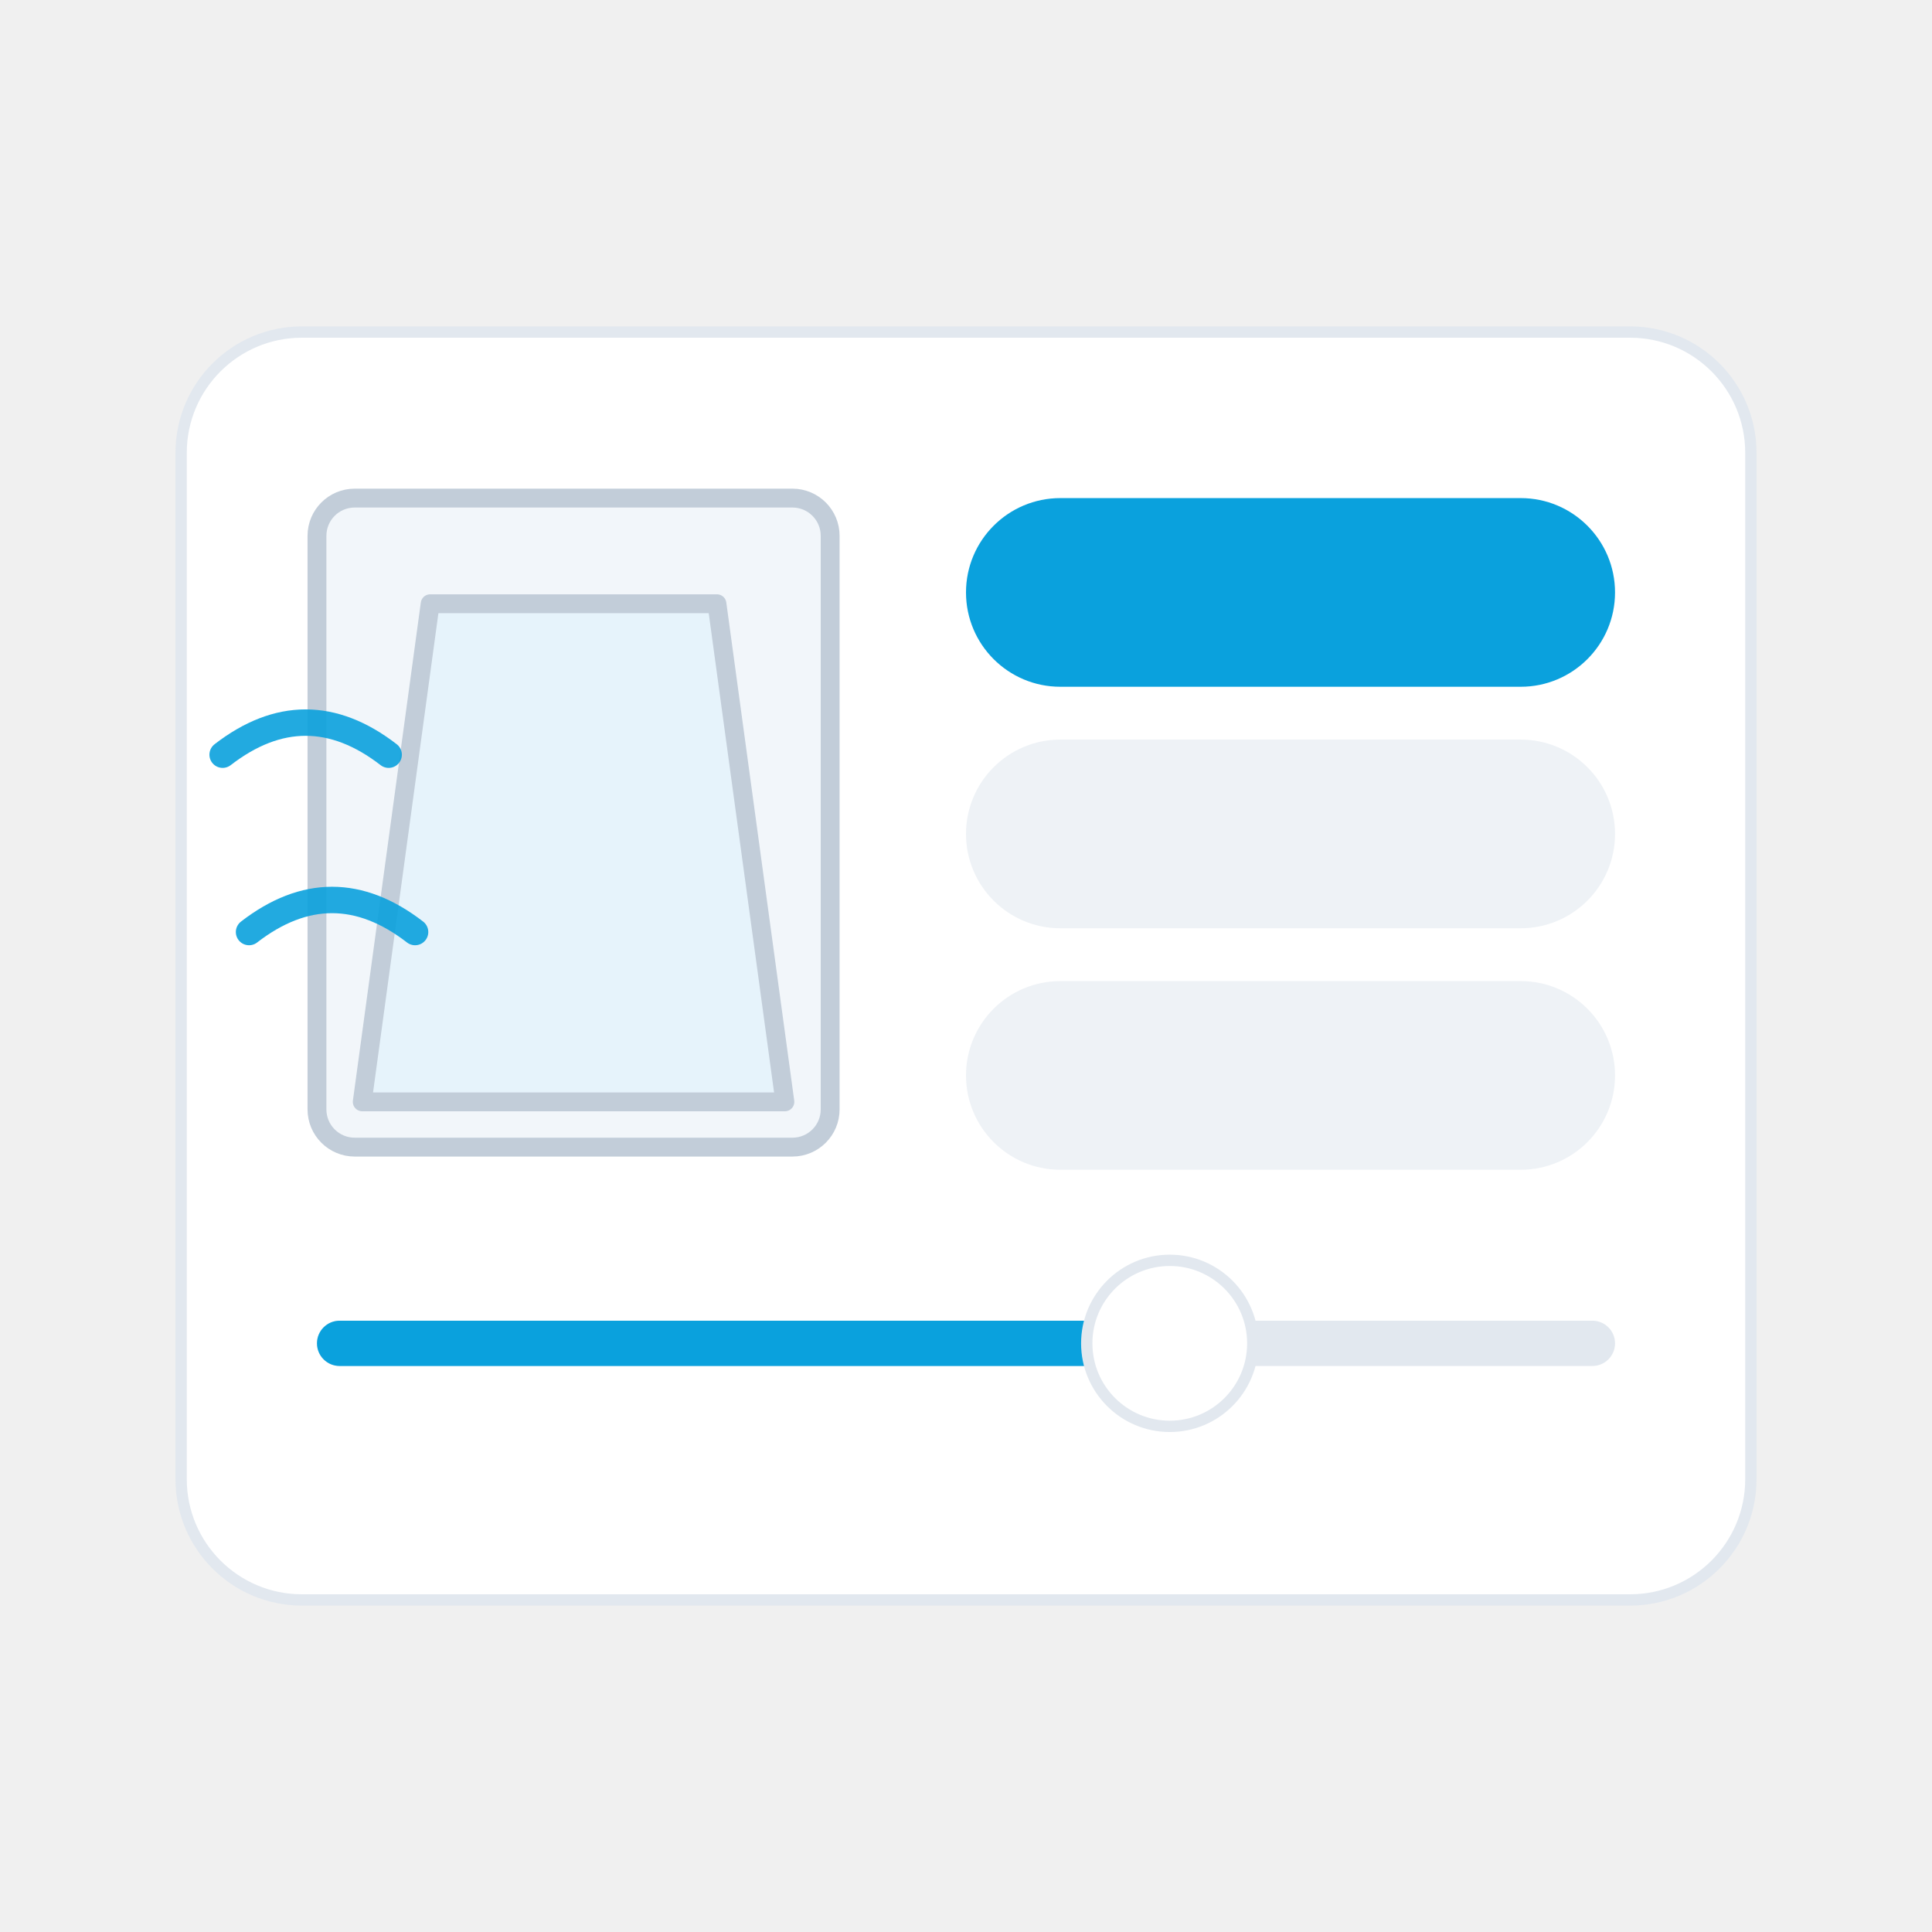
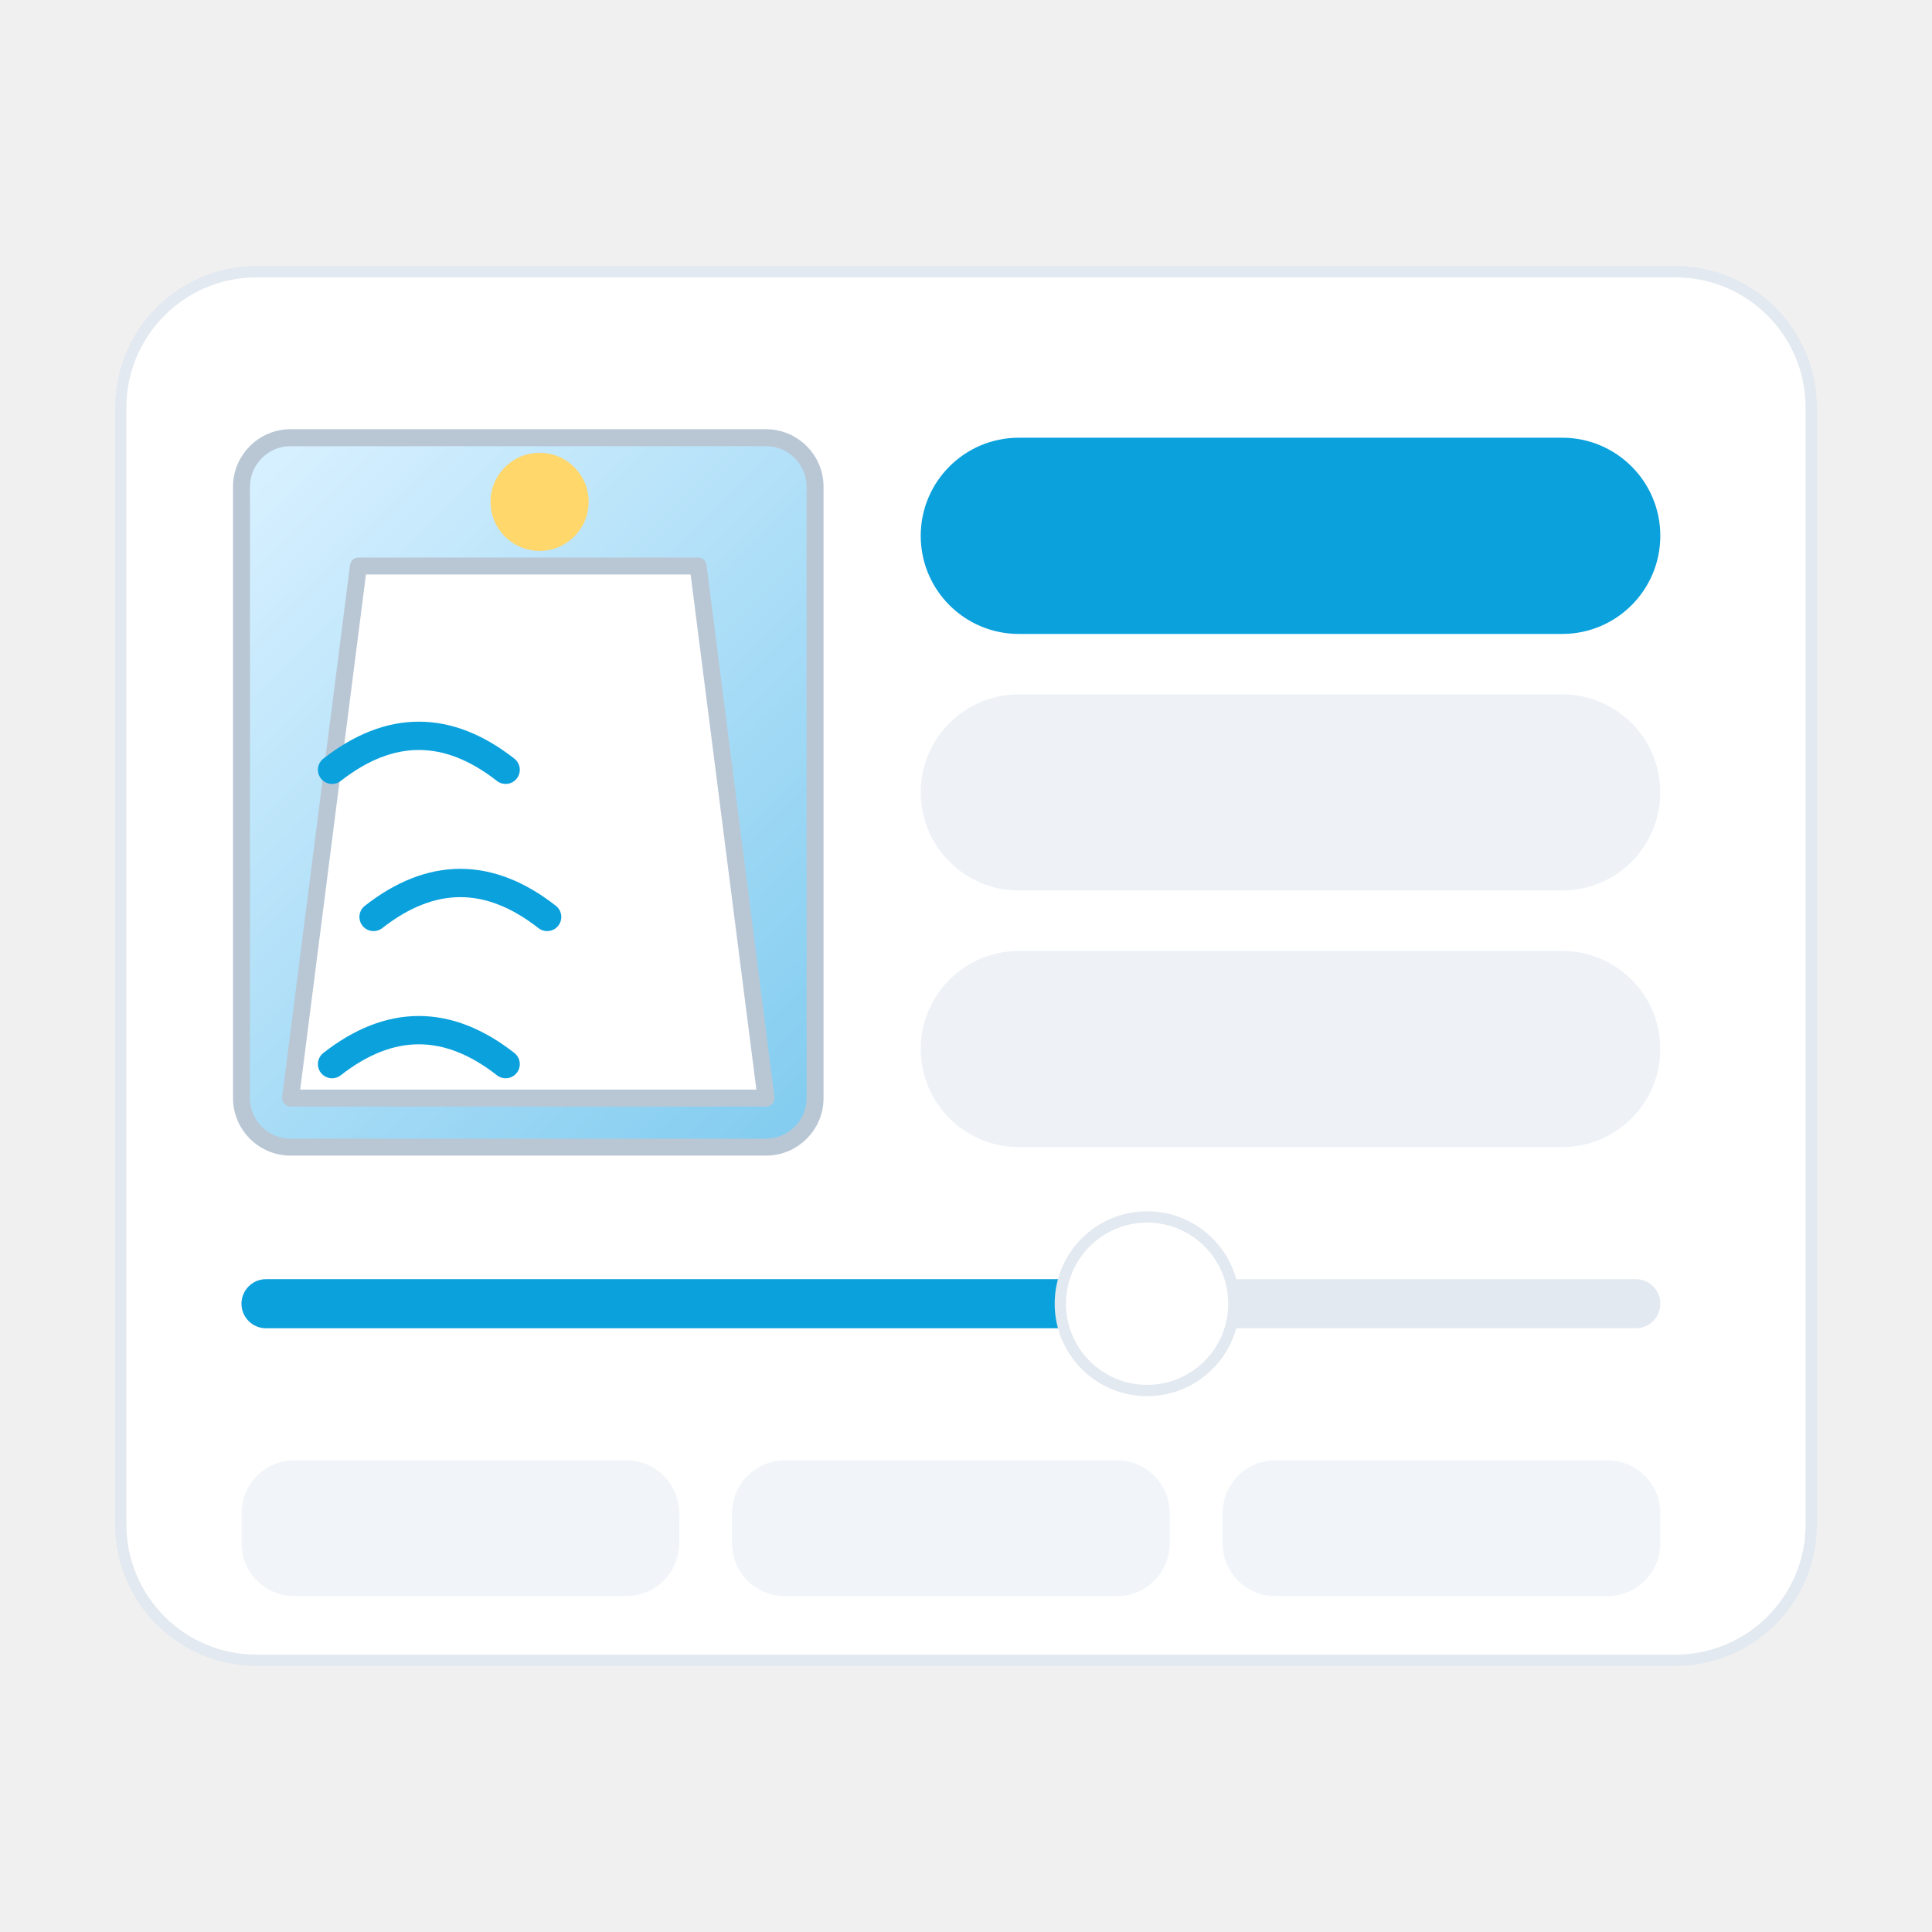
<svg xmlns="http://www.w3.org/2000/svg" viewBox="0 0 1024 1024" width="1024" height="1024">
-   <rect x="96" y="176" width="832" height="672" rx="64" fill="#ffffff" stroke="#e2e8ef" stroke-width="6" />
+   <defs>
+     <linearGradient id="glass" x1="0.1" y1="0" x2="0.9" y2="1">
+       <stop offset="0%" stop-color="#d7f0ff" />
+       <stop offset="100%" stop-color="#84cdf0" />
+     </linearGradient>
+   </defs>
+   <rect x="64" y="144" width="896" height="736" rx="72" fill="#ffffff" stroke="#e3e9f0" stroke-width="6" />
  <g>
-     <rect x="168" y="264" width="272" height="344" rx="20" fill="#f2f6fa" stroke="#c2cdd9" stroke-width="10" />
-     <polygon points="192,584 228,320 380,320 416,584" fill="#e6f3fb" stroke="#c2cdd9" stroke-width="10" stroke-linejoin="round" />
+     <rect x="128" y="232" width="304" height="376" rx="26" fill="url(#glass)" stroke="#b9c7d5" stroke-width="9" />
+     <circle cx="286" cy="266" r="26" fill="#ffd76b" />
+     <polygon points="154,582 190,300 370,300 406,582" fill="#ffffff" stroke="#b9c7d5" stroke-width="9" stroke-linejoin="round" />
+     <g fill="none" stroke="#0aa1dd" stroke-width="15" stroke-linecap="round">
+       <path d="M176 408 q46 -36 92 0" />
+       <path d="M198 486 q46 -36 92 0" />
+       <path d="M176 564 q46 -36 92 0" />
+     </g>
  </g>
-   <g fill="none" stroke="#0aa1dd" stroke-width="14" stroke-linecap="round" opacity="0.9">
-     <path d="M118 400 q44 -34 88 0" />
-     <path d="M132 494 q44 -34 88 0" />
-   </g>
-   <rect x="512" y="264" width="344" height="100" rx="50" fill="#0aa1dd" />
-   <rect x="512" y="392" width="344" height="100" rx="50" fill="#eef2f6" />
-   <rect x="512" y="520" width="344" height="100" rx="50" fill="#eef2f6" />
-   <rect x="168" y="700" width="688" height="24" rx="12" fill="#e2e8ef" />
-   <rect x="168" y="700" width="452" height="24" rx="12" fill="#0aa1dd" />
-   <circle cx="620" cy="712" r="44" fill="#ffffff" stroke="#e2e8ef" stroke-width="6" />
+   <rect x="488" y="232" width="392" height="104" rx="52" fill="#0aa1dd" />
+   <rect x="488" y="368" width="392" height="104" rx="52" fill="#eef2f7" />
+   <rect x="488" y="504" width="392" height="104" rx="52" fill="#eef2f7" />
+   <rect x="128" y="678" width="752" height="26" rx="13" fill="#e3e9f0" />
+   <rect x="128" y="678" width="480" height="26" rx="13" fill="#0aa1dd" />
+   <circle cx="608" cy="691" r="46" fill="#ffffff" stroke="#e3e9f0" stroke-width="6" />
+   <rect x="128" y="774" width="232" height="72" rx="28" fill="#f1f5f9" />
+   <rect x="388" y="774" width="232" height="72" rx="28" fill="#f1f5f9" />
+   <rect x="648" y="774" width="232" height="72" rx="28" fill="#f1f5f9" />
</svg>
